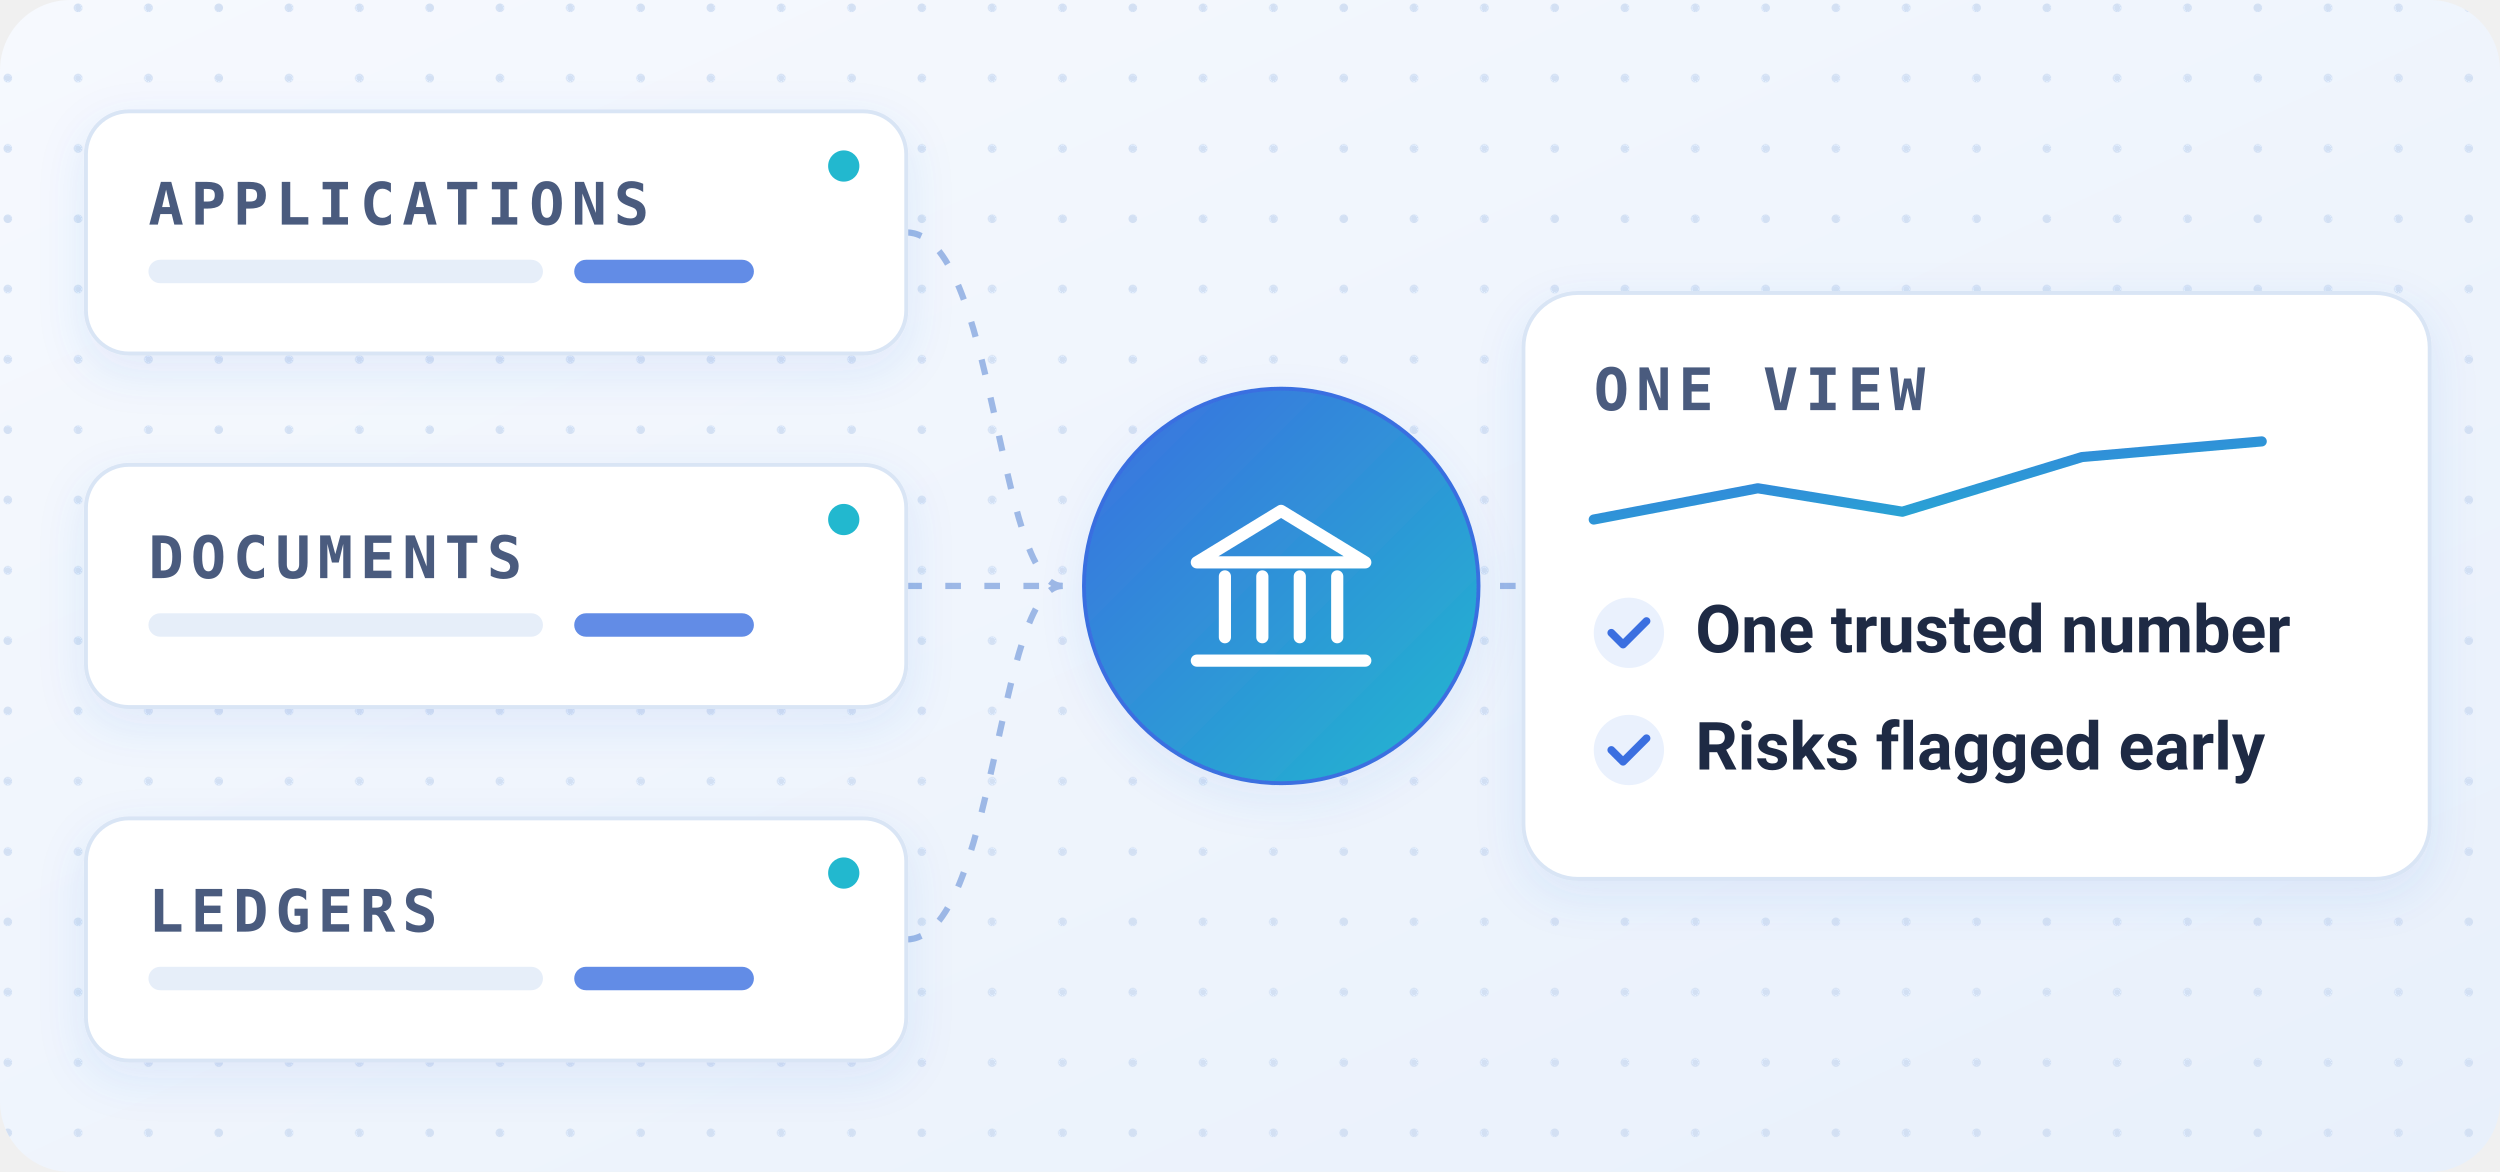
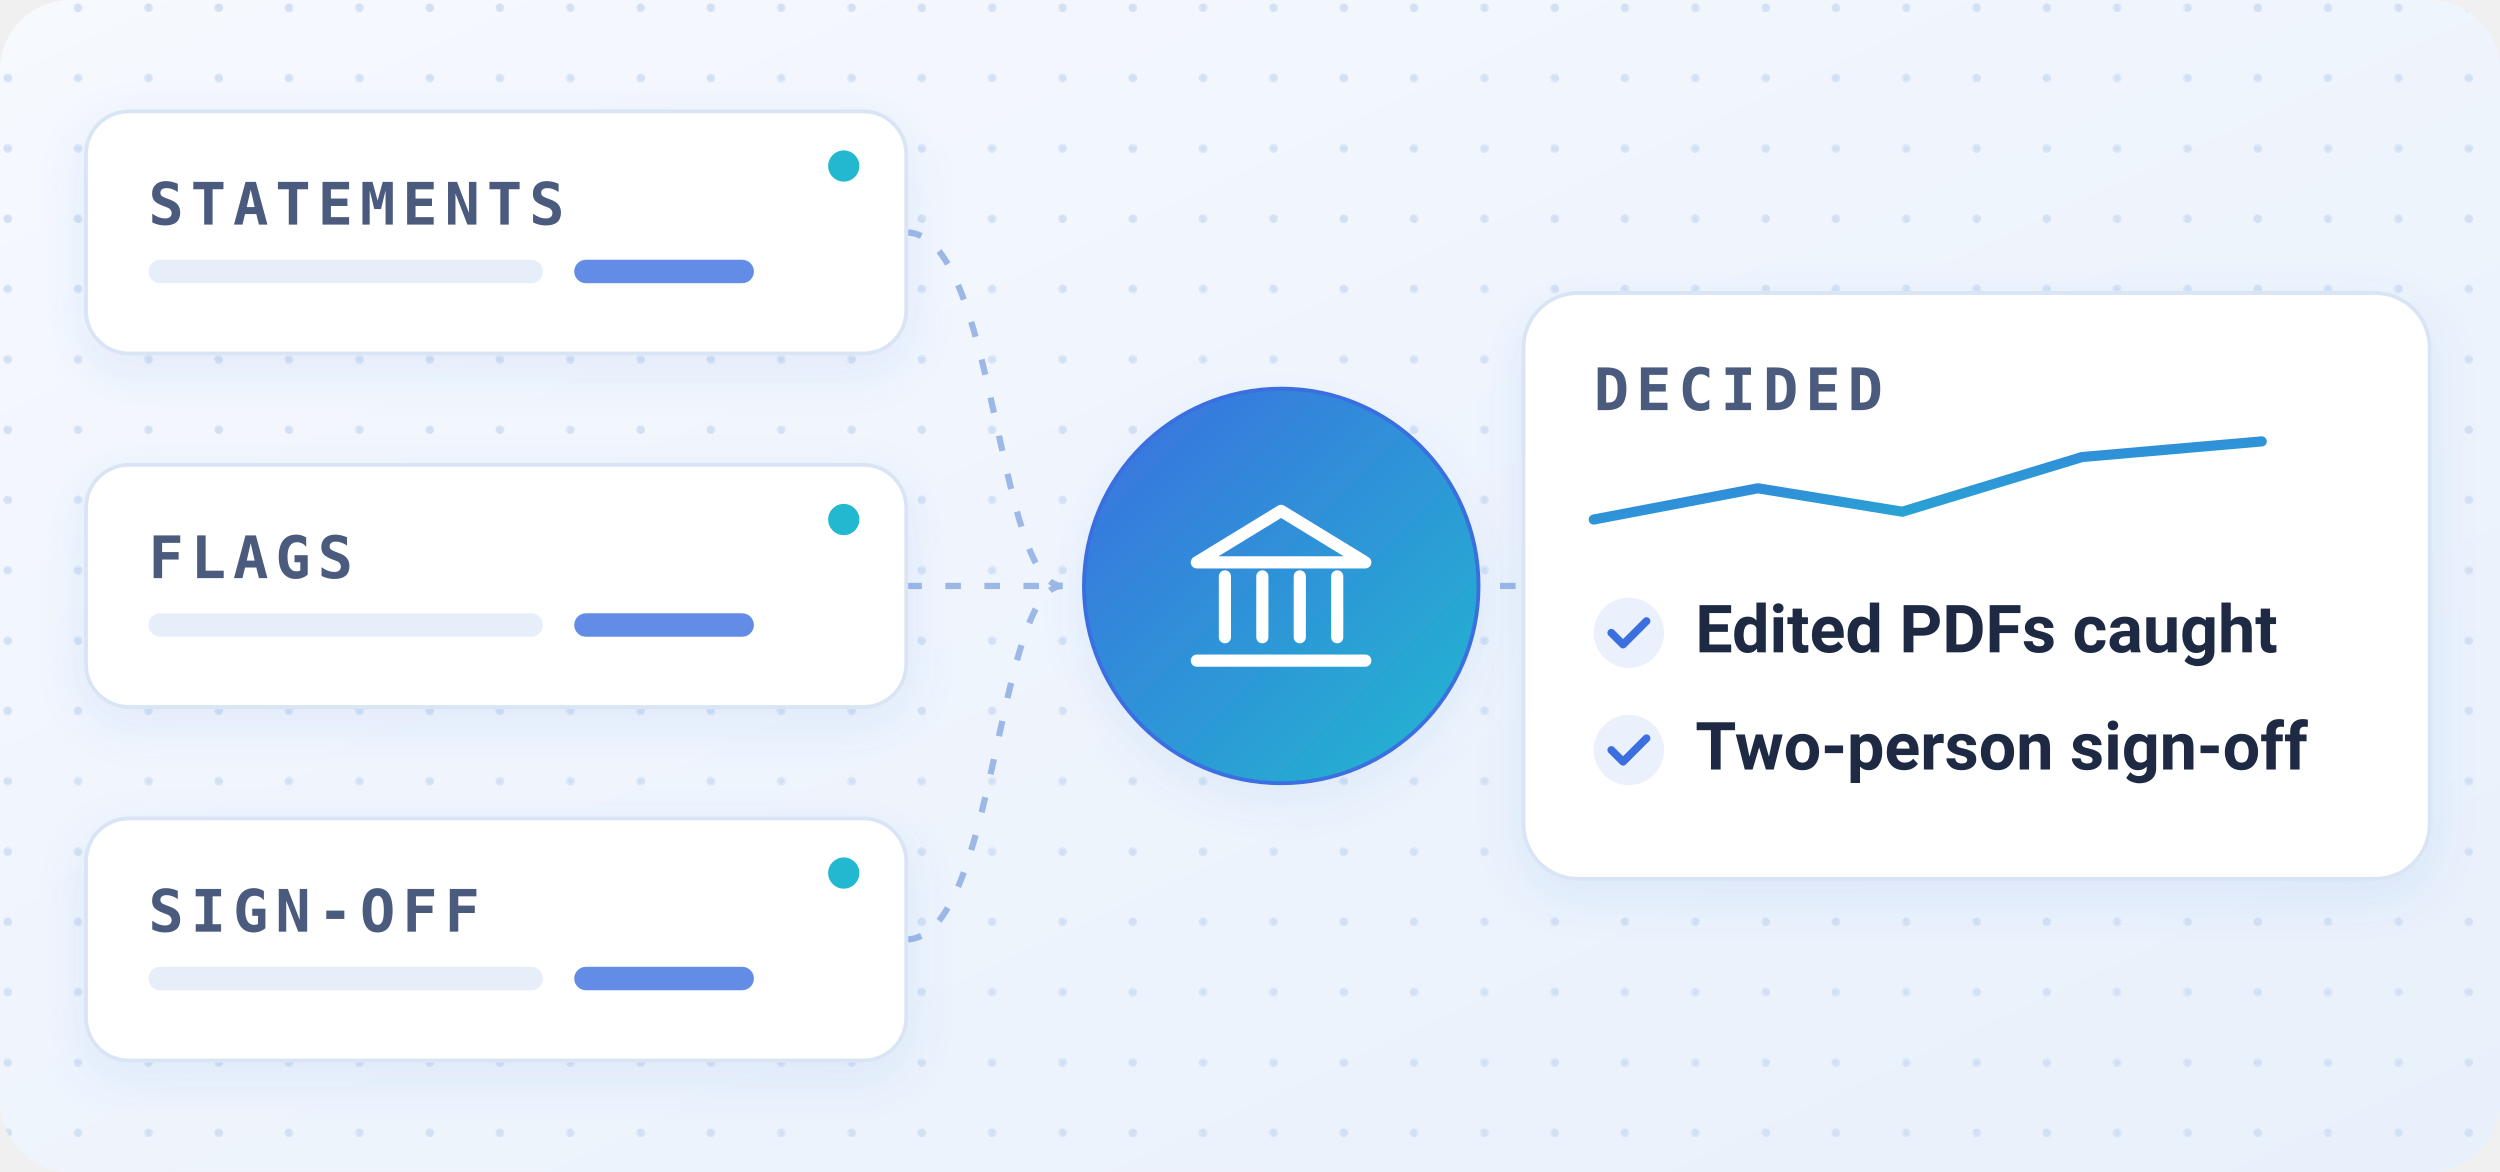
<svg xmlns="http://www.w3.org/2000/svg" viewBox="0 0 640 300" role="img" aria-labelledby="t">
  <style>
  .mono { font-family: ui-monospace, "SF Mono", Menlo, Consolas, monospace; font-weight: 700; letter-spacing: .12em; fill: #4A5B7E; }
  .sans { font-family: -apple-system, BlinkMacSystemFont, "Segoe UI", Roboto, "Helvetica Neue", Arial, sans-serif; fill: #1E2A44; font-weight: 600; }
  .card { fill: #FFFFFF; stroke: #D9E5F5; stroke-width: 1; filter: url(#lift); }
  .skel { fill: #E6EEF9; }
  .wire { fill: none; stroke: #9DB8E6; stroke-width: 1.6; stroke-dasharray: 4 6; animation: flow 1.6s linear infinite; }
  @keyframes flow { to { stroke-dashoffset: -40; } }
  .blink { animation: blink 2.4s ease-in-out infinite; } .b2 { animation-delay: .8s; } .b3 { animation-delay: 1.6s; }
  @keyframes blink { 0%, 100% { opacity: .3; } 50% { opacity: 1; } }
  .ping { transform-box: fill-box; transform-origin: center; animation: ping 3s ease-out infinite; }
  @keyframes ping { 0% { transform: scale(1); opacity: .35; } 100% { transform: scale(1.5); opacity: 0; } }
  .float { animation: float 6s ease-in-out infinite; }
  @keyframes float { 0%, 100% { transform: translateY(0); } 50% { transform: translateY(-5px); } }
  .tick { stroke-dasharray: 16; animation: tick 6s ease-in-out infinite; } .t2 { animation-delay: .6s; }
  @keyframes tick { 0%, 15% { stroke-dashoffset: 16; } 30%, 90% { stroke-dashoffset: 0; } 100% { stroke-dashoffset: 16; } }
  @media (prefers-reduced-motion: reduce) { * { animation: none !important; } }
</style>
  <defs>
    <linearGradient id="wash" x1="0" y1="0" x2="1" y2="1">
      <stop offset="0" stop-color="#F6F9FE" />
      <stop offset="1" stop-color="#E8F0FB" />
    </linearGradient>
    <linearGradient id="brand" x1="0" y1="0" x2="1" y2="1">
      <stop offset="0" stop-color="#3B6FE0" />
      <stop offset="1" stop-color="#22B8CF" />
    </linearGradient>
    <filter id="lift" x="-20%" y="-20%" width="140%" height="160%">
      <feDropShadow dx="0" dy="4" stdDeviation="6" flood-color="#3B6FE0" flood-opacity=".10" />
    </filter>
    <pattern id="dots" width="18" height="18" patternUnits="userSpaceOnUse">
      <circle cx="2" cy="2" r="1.1" fill="#D3E0F3" />
    </pattern>
  </defs>
  <rect width="640" height="300" rx="18" fill="url(#wash)" />
  <rect width="640" height="300" rx="18" fill="url(#dots)" />
  <path class="wire" d="M232 59.5 C255.0 59.5, 255.0 150.0, 272.0 150.0" />
  <path class="wire" d="M232 150.0 C255.0 150.0, 255.0 150.0, 272.0 150.0" />
  <path class="wire" d="M232 240.5 C255.0 240.5, 255.0 150.0, 272.0 150.0" />
  <path class="wire" d="M384.0 150.0 L390.0 150.0" />
  <rect class="card" x="22" y="28.5" width="210" height="62" rx="11" />
-   <text class="mono" x="38" y="57.5" font-size="15">APPLICATIONS</text>
+   <text class="mono" x="38" y="57.5" font-size="15">STATEMENTS</text>
  <rect class="skel" x="38" y="66.5" width="101" height="6" rx="3" />
  <rect x="147" y="66.5" width="46" height="6" rx="3" fill="#3B6FE0" opacity=".8" />
  <circle class="blink b1" cx="216" cy="42.5" r="4" fill="#22B8CF" />
  <rect class="card" x="22" y="119.0" width="210" height="62" rx="11" />
-   <text class="mono" x="38" y="148.0" font-size="15">DOCUMENTS</text>
+   <text class="mono" x="38" y="148.0" font-size="15">FLAGS</text>
  <rect class="skel" x="38" y="157.0" width="101" height="6" rx="3" />
  <rect x="147" y="157.0" width="46" height="6" rx="3" fill="#3B6FE0" opacity=".8" />
  <circle class="blink b2" cx="216" cy="133.0" r="4" fill="#22B8CF" />
  <rect class="card" x="22" y="209.5" width="210" height="62" rx="11" />
-   <text class="mono" x="38" y="238.5" font-size="15">LEDGERS</text>
+   <text class="mono" x="38" y="238.5" font-size="15">SIGN-OFF</text>
  <rect class="skel" x="38" y="247.5" width="101" height="6" rx="3" />
  <rect x="147" y="247.5" width="46" height="6" rx="3" fill="#3B6FE0" opacity=".8" />
  <circle class="blink b3" cx="216" cy="223.5" r="4" fill="#22B8CF" />
  <g class="float">
    <circle class="ping" cx="328.0" cy="150.0" r="50" fill="none" stroke="#3B6FE0" stroke-width="2" />
    <circle cx="328.0" cy="150.0" r="50" fill="url(#brand)" filter="url(#lift)" />
    <g transform="translate(299.2 121.2) scale(1.198)" fill="none" stroke="#FFFFFF" stroke-width="2.6" stroke-linecap="round" stroke-linejoin="round">
      <path d="M6 19 24 8l18 11z" />
      <path d="M12 22v13M20 22v13M28 22v13M36 22v13M6 40h36" />
    </g>
  </g>
  <rect class="card" x="390.0" y="75.0" width="232" height="150" rx="14" />
-   <text class="mono" x="408.0" y="105.0" font-size="15">ONE VIEW</text>
+   <text class="mono" x="408.0" y="105.0" font-size="15">DECIDED</text>
  <path d="M408.0 133.0 l42 -8 l37 6 l46 -14 l46 -4" fill="none" stroke="url(#brand)" stroke-width="2.6" stroke-linecap="round" stroke-linejoin="round" />
  <circle cx="417.0" cy="162.0" r="9" fill="#EAF1FD" />
  <path class="tick t1" d="M412.5 162.0 l3 3 l6 -6" fill="none" stroke="#3B6FE0" stroke-width="2" stroke-linecap="round" stroke-linejoin="round" />
-   <text class="sans" x="434.0" y="167.0" font-size="17">One trusted number</text>
+   <text class="sans" x="434.0" y="167.0" font-size="17">Edited PDFs caught</text>
  <circle cx="417.0" cy="192.0" r="9" fill="#EAF1FD" />
  <path class="tick t2" d="M412.5 192.0 l3 3 l6 -6" fill="none" stroke="#3B6FE0" stroke-width="2" stroke-linecap="round" stroke-linejoin="round" />
-   <text class="sans" x="434.0" y="197.0" font-size="17">Risks flagged early</text>
+   <text class="sans" x="434.0" y="197.0" font-size="17">Two-person sign-off</text>
</svg>
